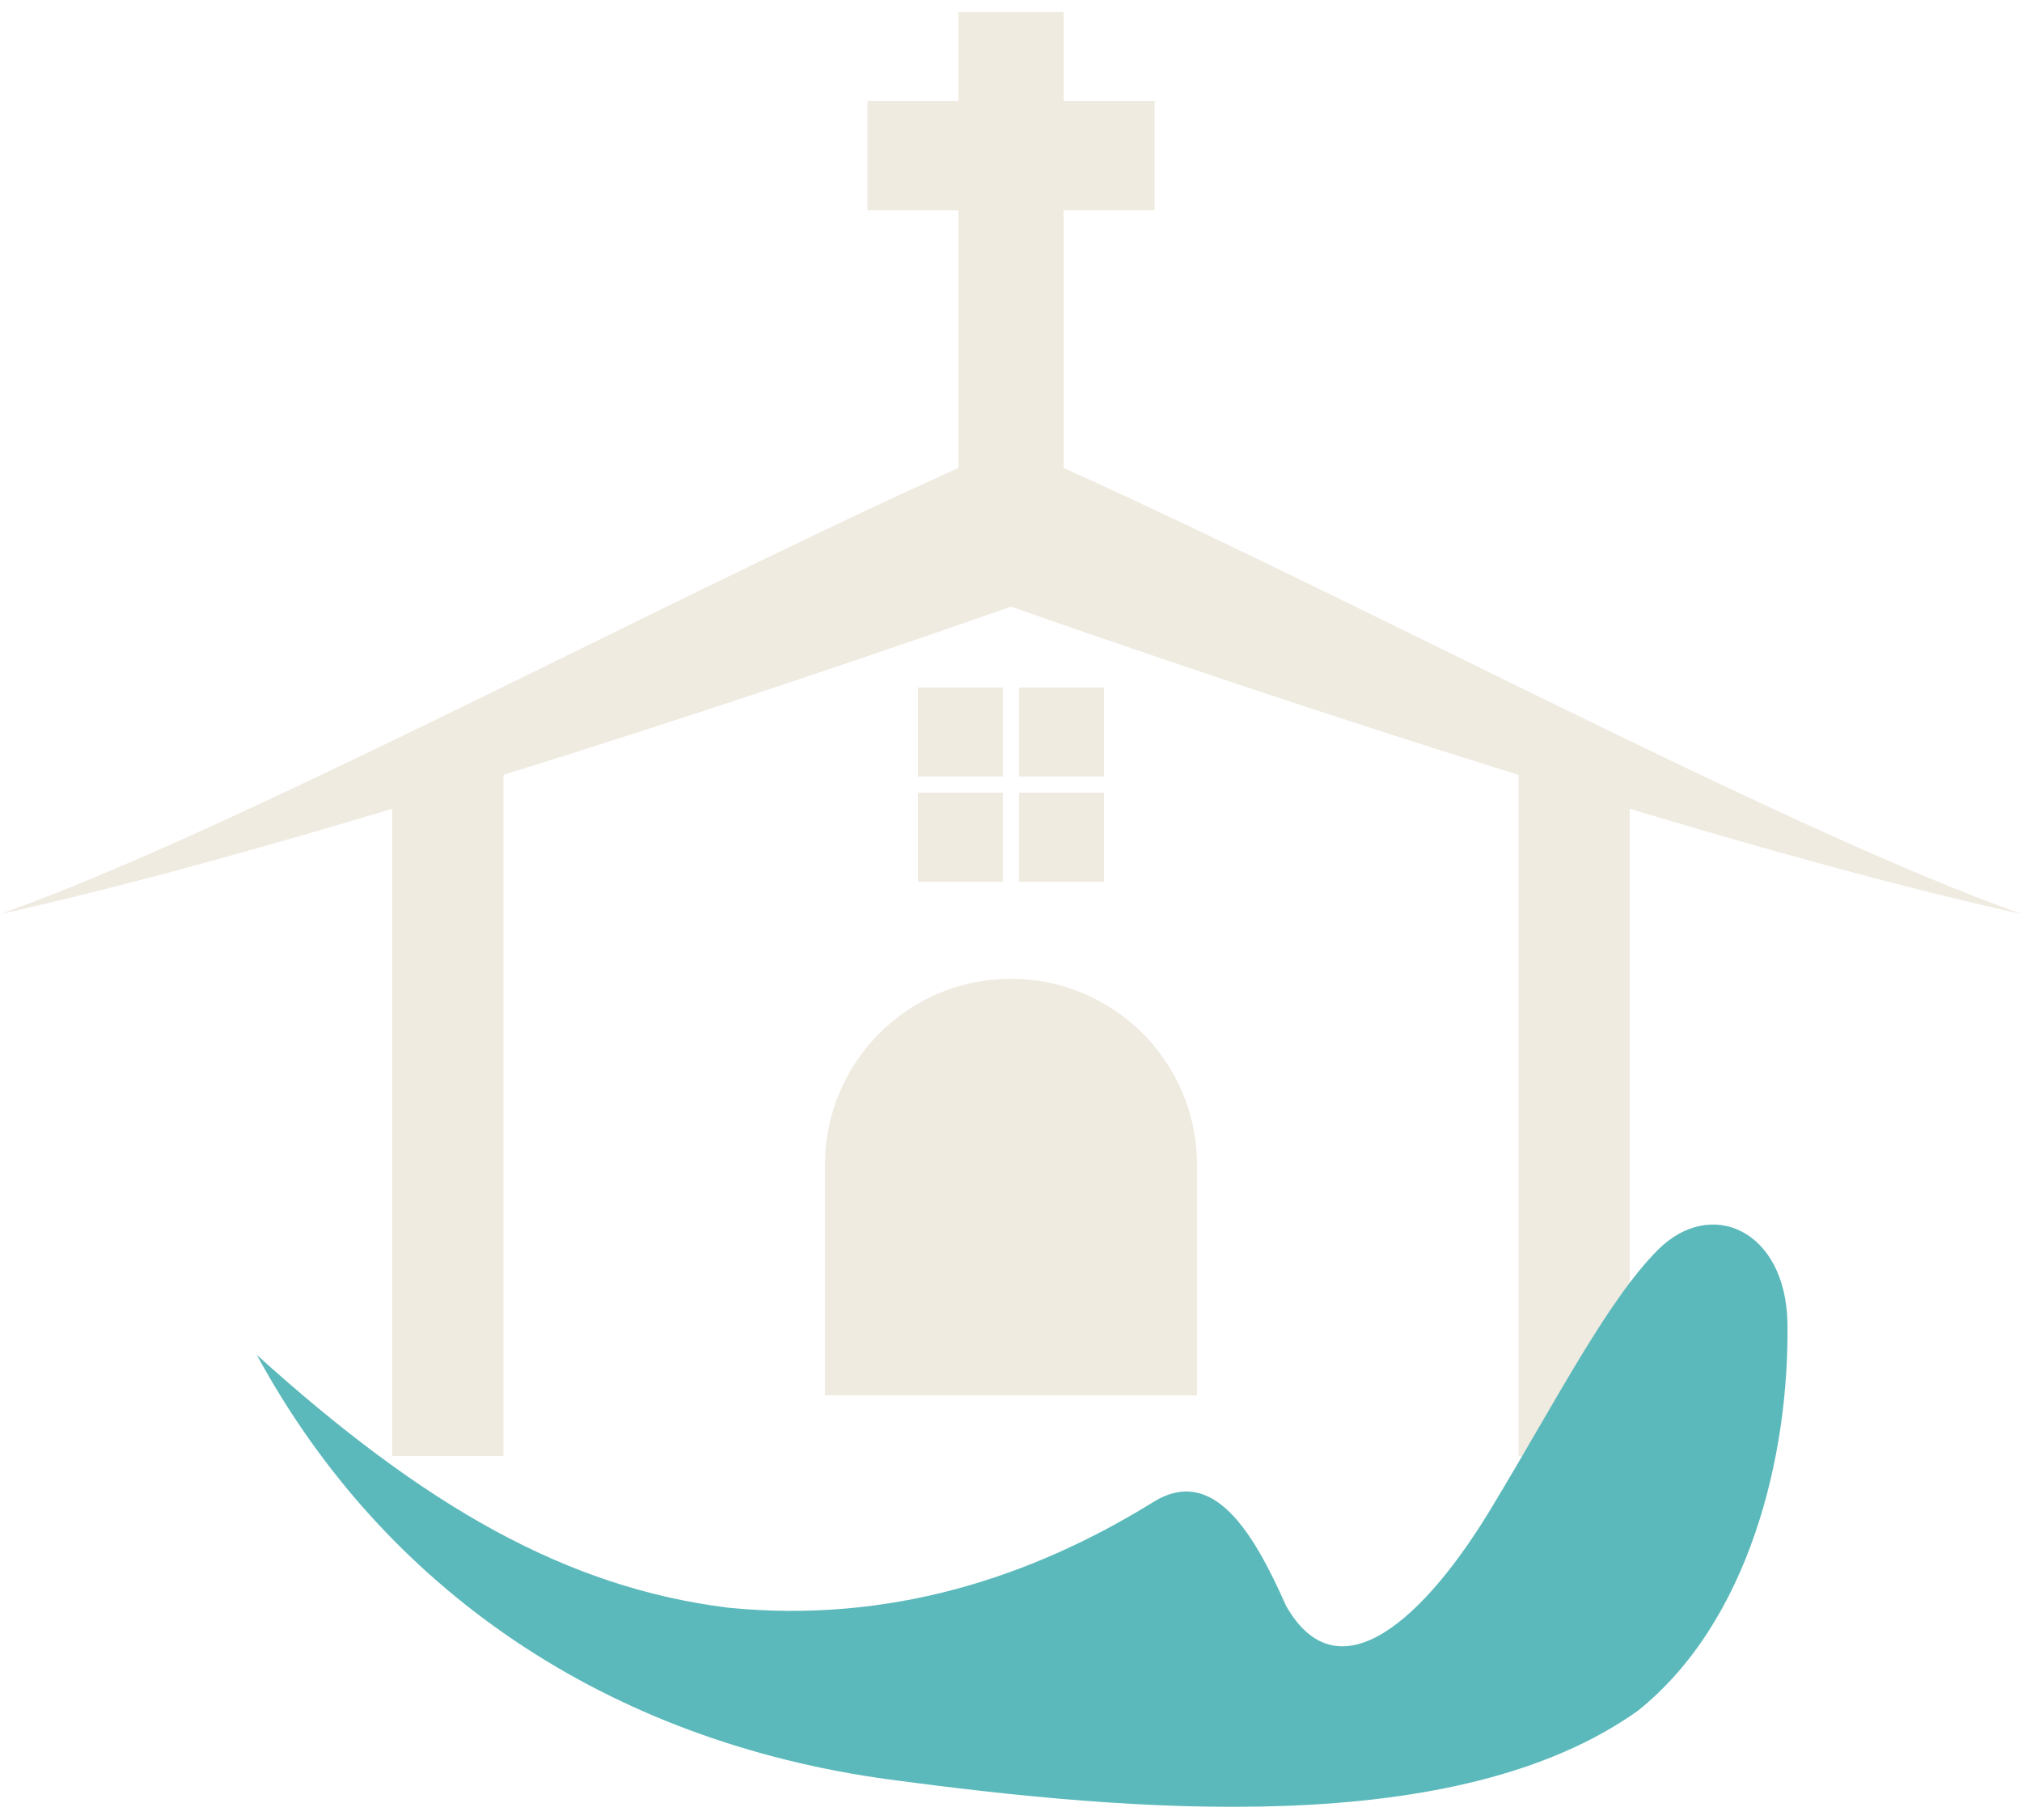
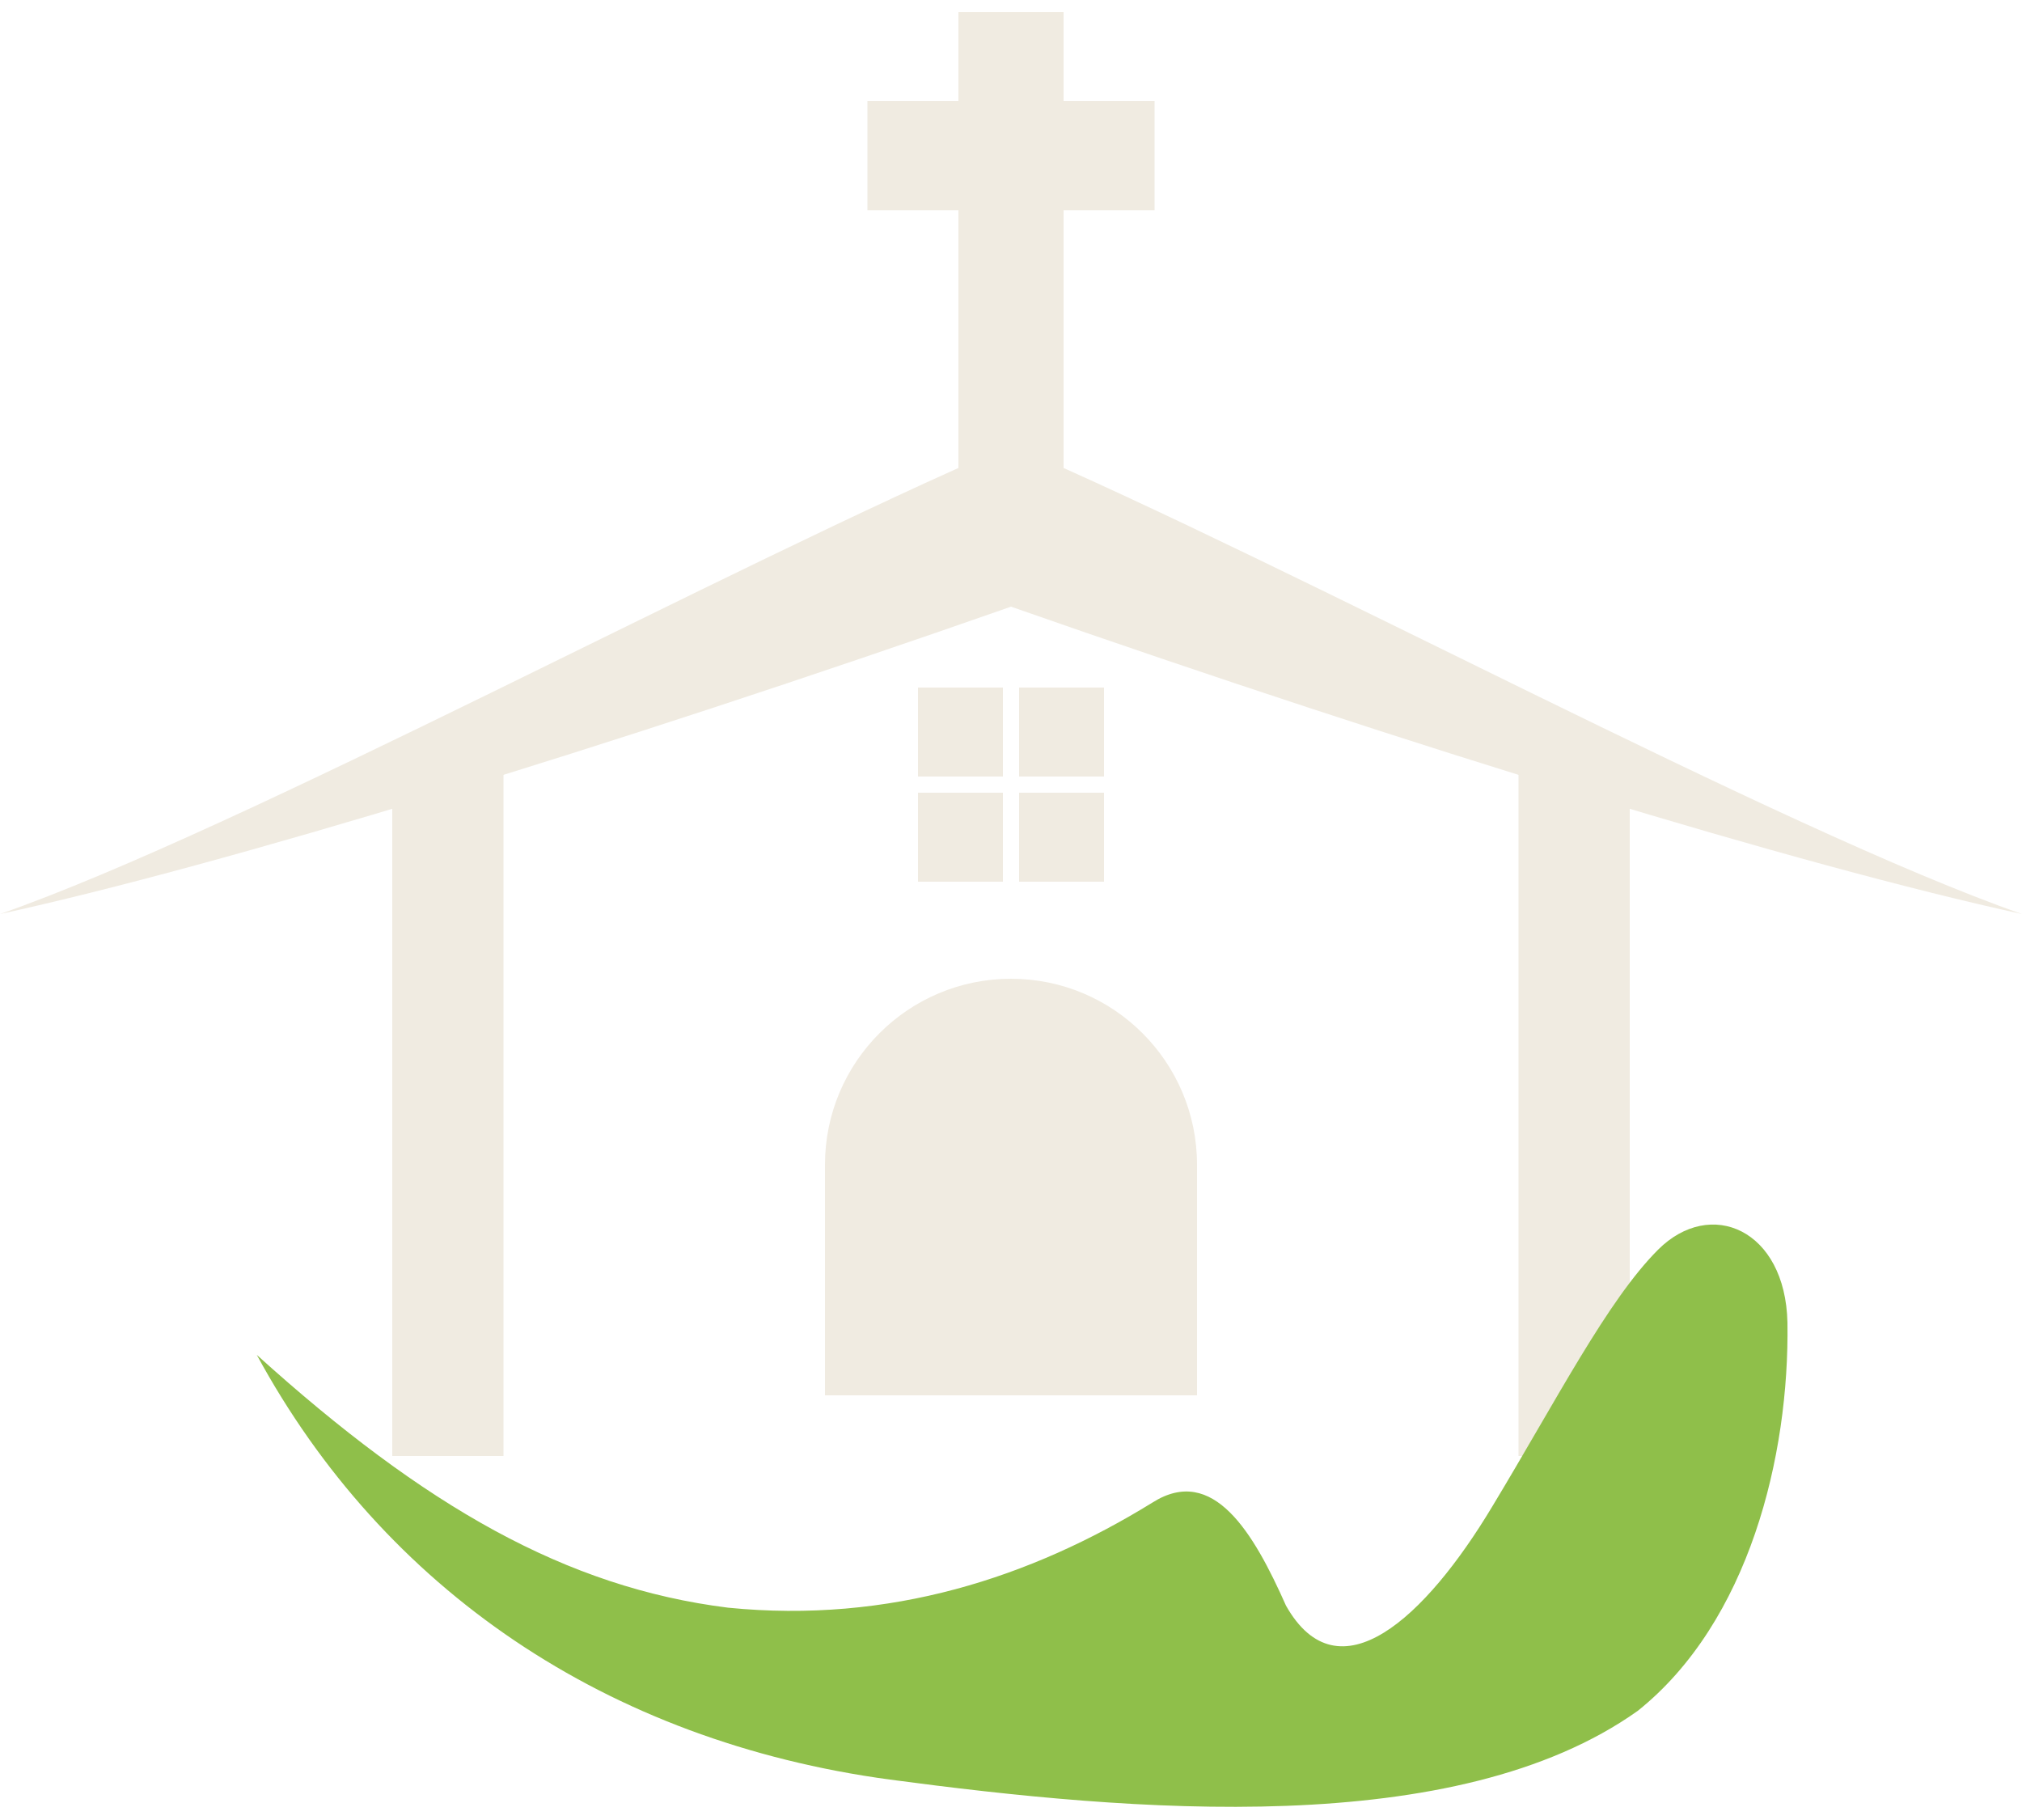
<svg xmlns="http://www.w3.org/2000/svg" width="100" height="90" viewBox="0 0 100 90" role="img" aria-label="Åkerögården">
  <g transform="translate(0.00,0.00) scale(1)">
    <g fill="#f0ebe1">
      <path d="M47.4,0.6h5.2v23.5h-5.2z" />
      <path d="M42.9,5.0h14.2v5.4h-14.2z" />
      <path d="M50,22.0 C36,28.0 12,41.0 0,45.2       C11,42.8 30,37.0 50,30.0       C70,37.0 89,42.8 100,45.2       C88,41.0 64,28.0 50,22.0 Z" />
      <path d="M19.4,38h5.5v34h-5.5z" />
      <path d="M75.1,38h5.5v34h-5.5z" />
      <path d="M45.4,34h4.2v4.4h-4.2z" />
      <path d="M50.4,34h4.2v4.4h-4.2z" />
      <path d="M45.4,39.2h4.2v4.4h-4.2z" />
      <path d="M50.4,39.2h4.2v4.4h-4.2z" />
      <path d="M40.8,69V57.6 A9.2,9.2 0 0 1 59.2,57.6 V69 Z" />
    </g>
-     <path fill="#5cb9bb" d="M12.7,67.0       C21.0,74.5 28.0,78.5 36.0,79.5       C44.0,80.3 51.0,78.0 57.0,74.3       C60.0,72.4 62.0,75.8 63.6,79.4       C66.2,84.0 70.5,80.0 73.8,74.5       C77.0,69.2 79.5,64.3 82.0,61.8       C84.6,59.2 88.3,60.8 88.4,65.4       C88.5,72.0 86.5,80.2 81.0,84.6       C72.0,91.0 56.0,89.6 44.0,88.0       C30.0,86.1 19.0,78.6 12.7,67.0 Z" />
+     <path fill="#8fbf4a" d="M12.7,67.0       C21.0,74.5 28.0,78.5 36.0,79.5       C44.0,80.3 51.0,78.0 57.0,74.3       C60.0,72.4 62.0,75.8 63.6,79.4       C66.2,84.0 70.5,80.0 73.8,74.5       C77.0,69.2 79.5,64.3 82.0,61.8       C84.6,59.2 88.3,60.8 88.4,65.4       C88.5,72.0 86.5,80.2 81.0,84.6       C72.0,91.0 56.0,89.6 44.0,88.0       C30.0,86.1 19.0,78.6 12.7,67.0 Z" />
  </g>
</svg>
